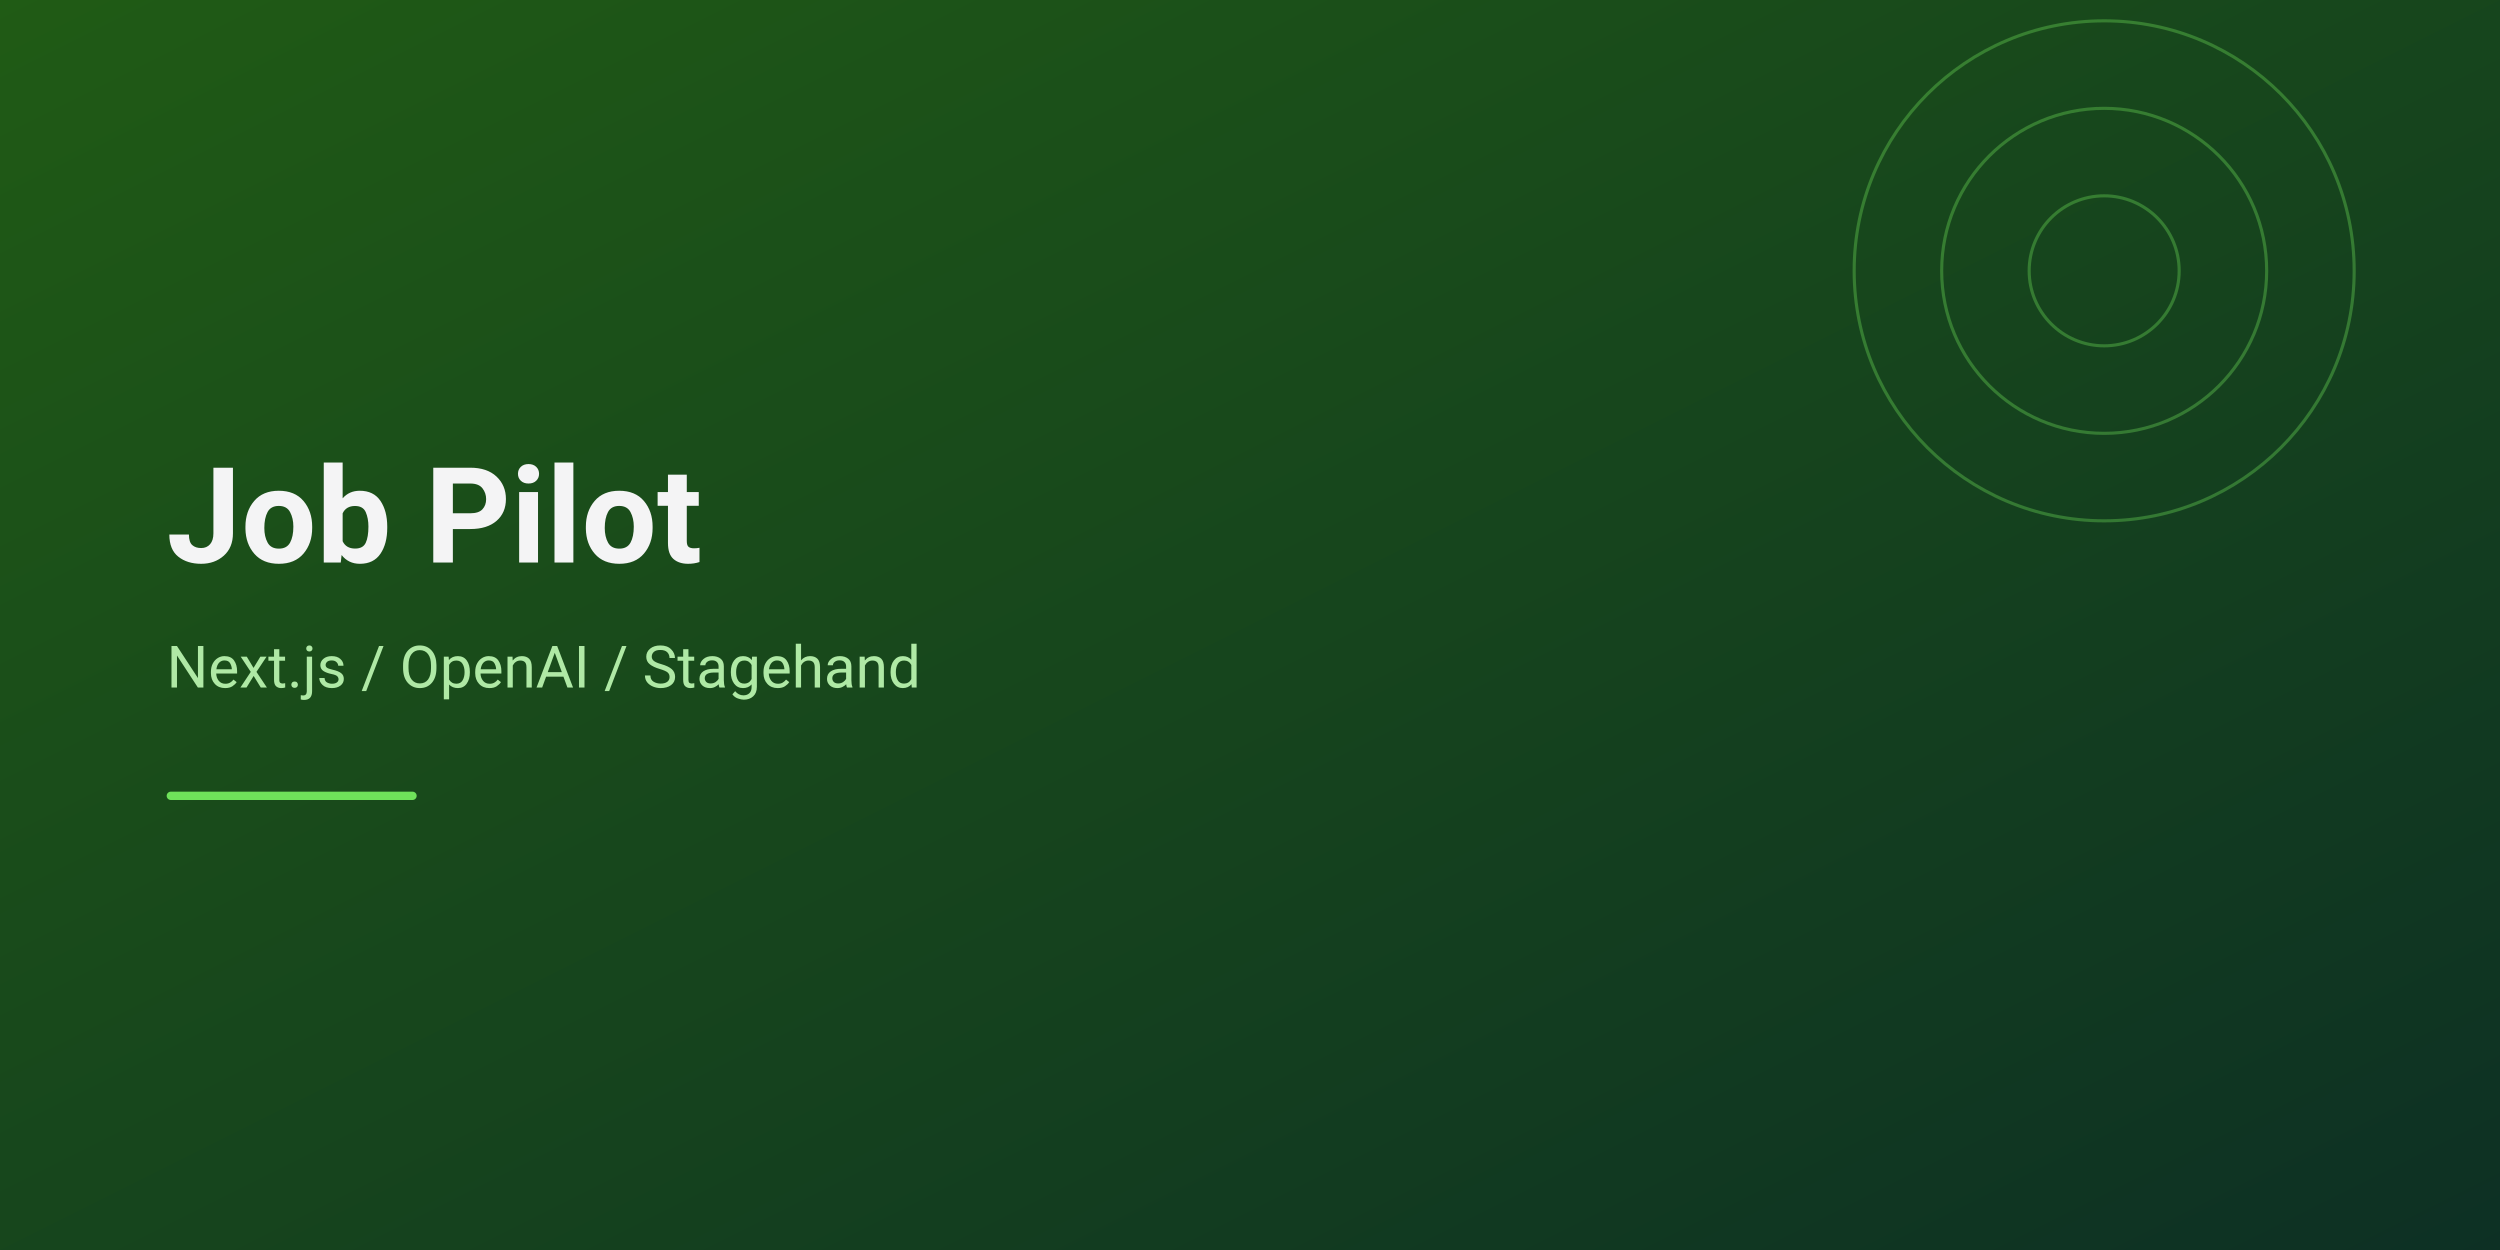
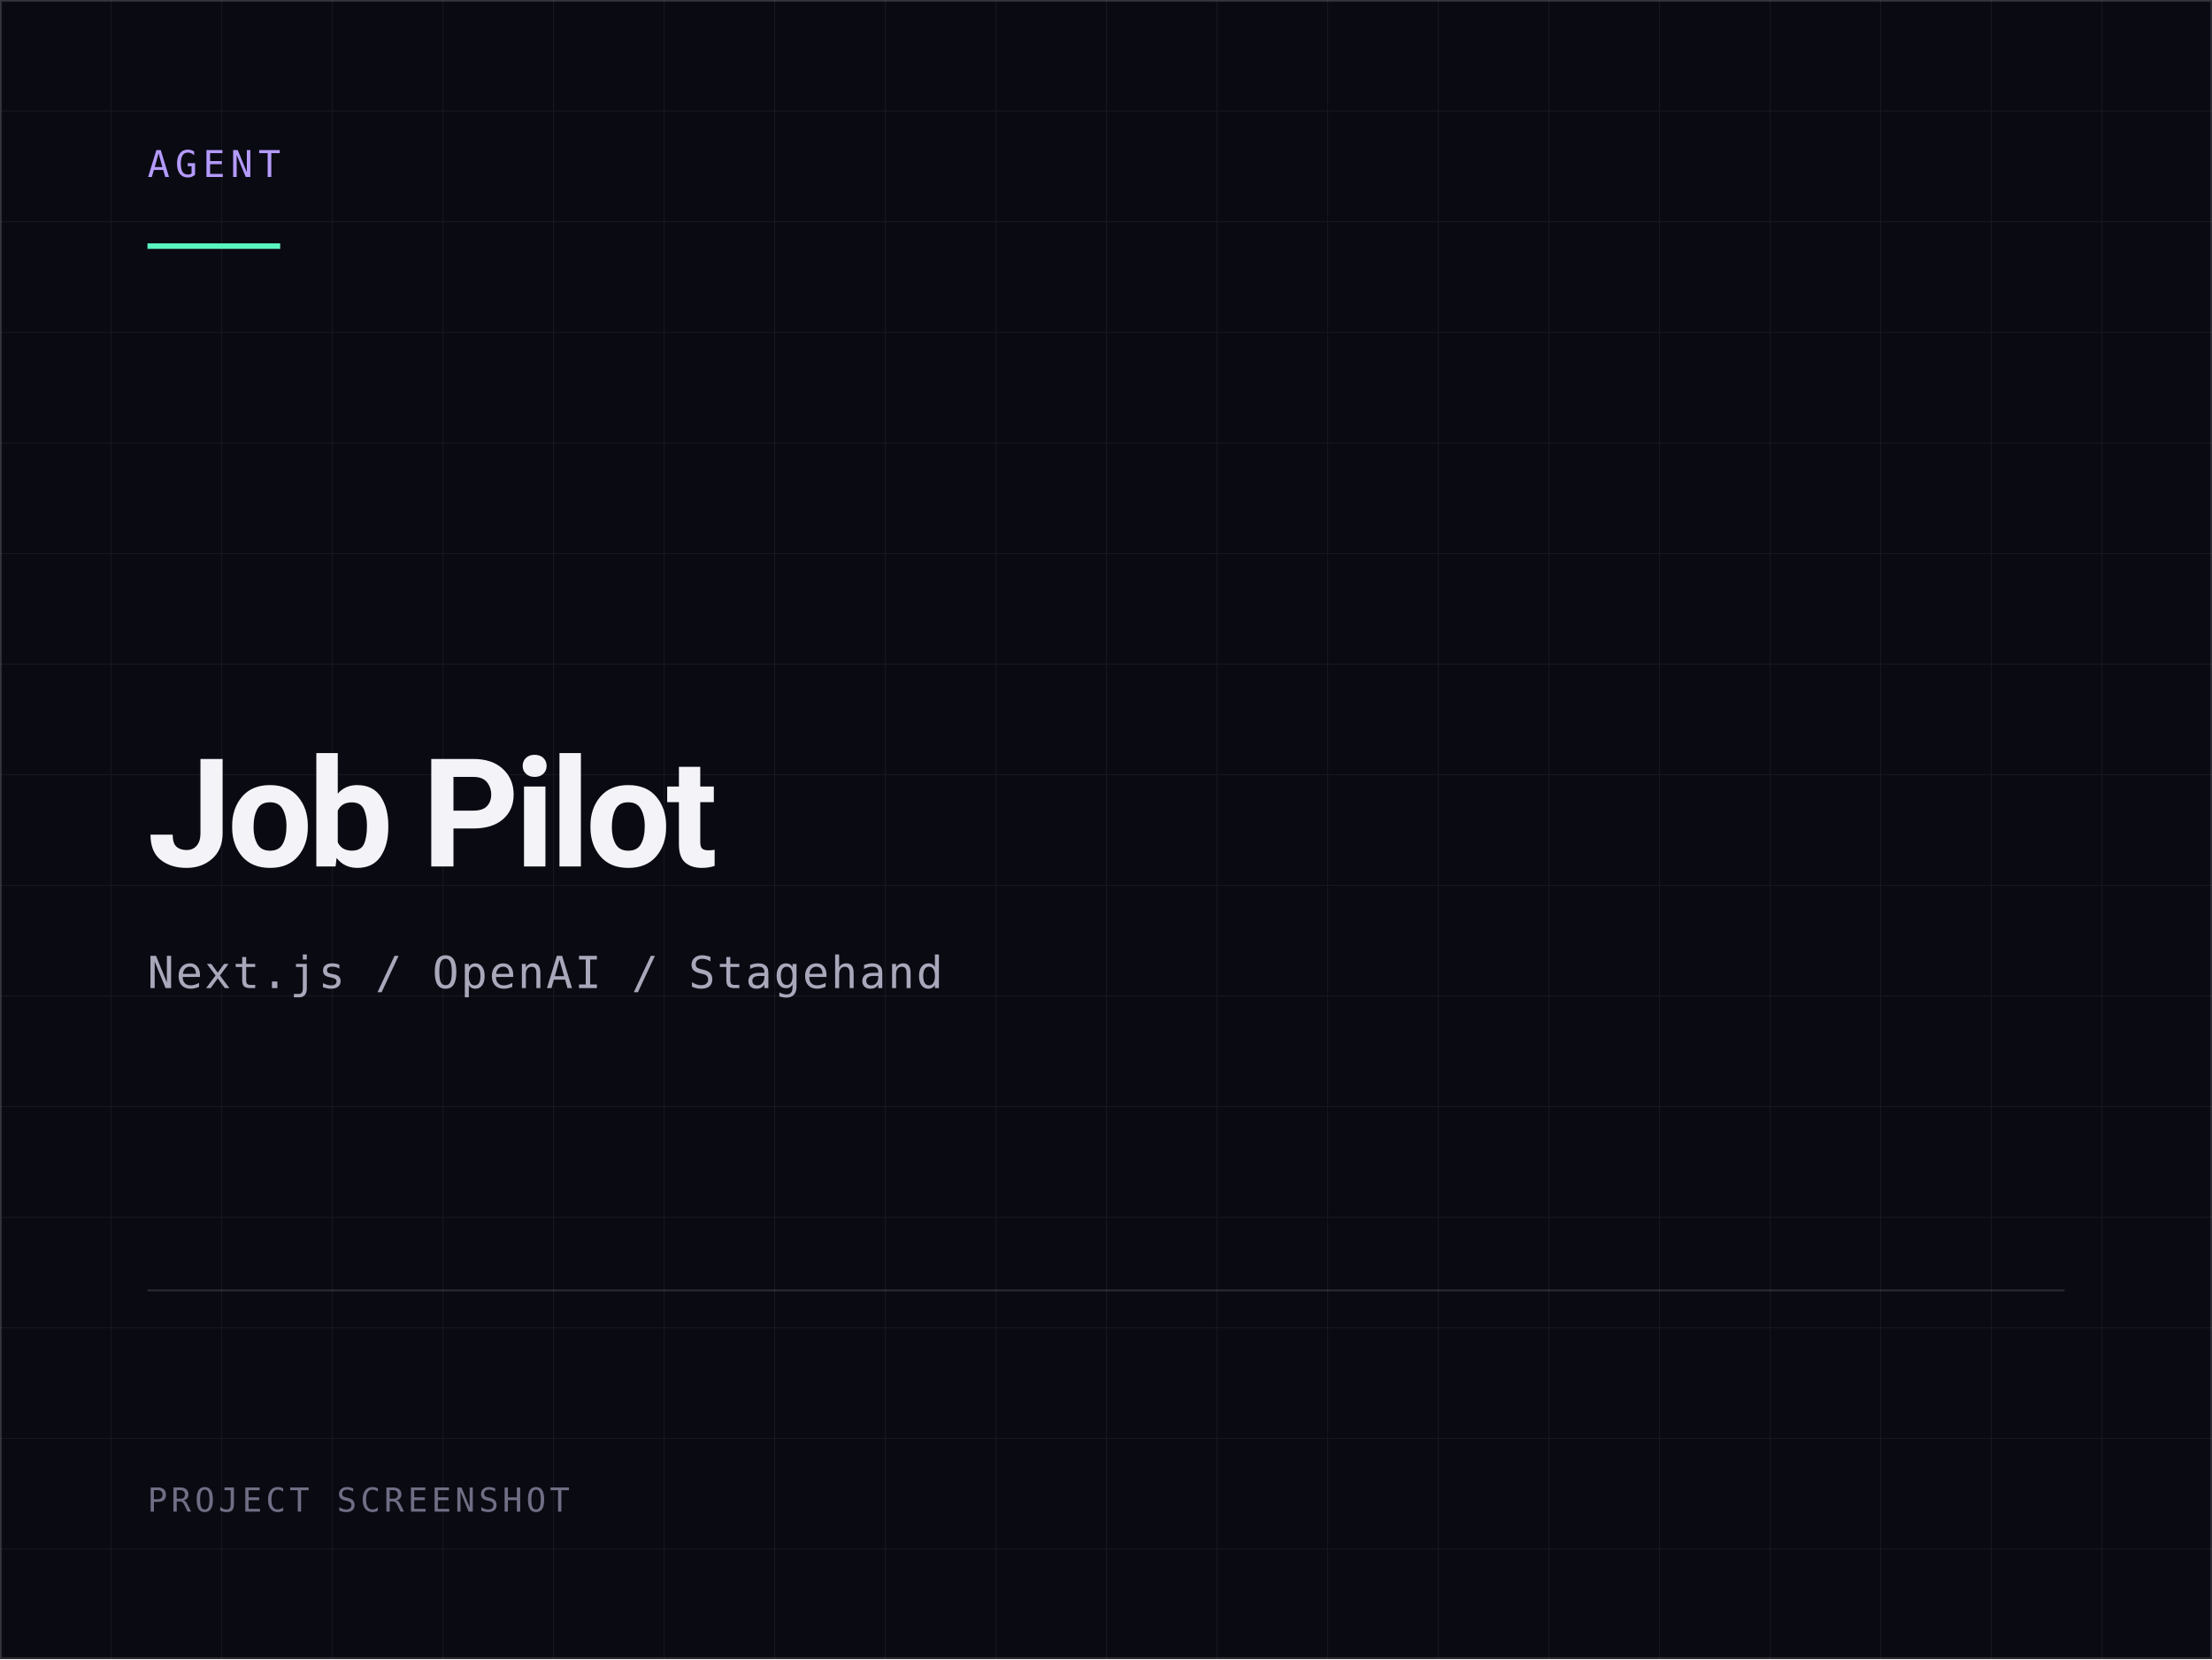
- <svg xmlns="http://www.w3.org/2000/svg" width="1200" height="600" viewBox="0 0 1200 600" role="img" aria-label="Job Pilot">
+ <svg xmlns="http://www.w3.org/2000/svg" width="1200" height="900" viewBox="0 0 1200 900" role="img" aria-label="Job Pilot">
  <defs>
-     <linearGradient id="g3" x1="0" y1="0" x2="1" y2="1">
-       <stop offset="0%" stop-color="hsl(111, 62%, 22%)" />
-       <stop offset="100%" stop-color="hsl(159, 58%, 12%)" />
-     </linearGradient>
+     <pattern id="grid" width="60" height="60" patternUnits="userSpaceOnUse">
+       <path d="M60 0H0V60" fill="none" stroke="#F4F3F7" stroke-opacity="0.06" stroke-width="1" />
+     </pattern>
  </defs>
-   <rect width="1200" height="600" fill="url(#g3)" />
-   <g fill="none" stroke="hsl(111, 70%, 62%)" stroke-opacity="0.35" stroke-width="1.5">
-     <circle cx="1010" cy="130" r="120" />
-     <circle cx="1010" cy="130" r="78" />
-     <circle cx="1010" cy="130" r="36" />
+   <rect width="1200" height="900" fill="#0A0A13" />
+   <rect width="1200" height="900" fill="url(#grid)" />
+   <rect x="0.5" y="0.5" width="1199" height="899" fill="none" stroke="#F4F3F7" stroke-opacity="0.14" />
+   <g font-family="ui-monospace, SFMono-Regular, Menlo, Consolas, monospace" font-size="20" fill="#B49BFF" letter-spacing="3">
+     <text x="80" y="96">AGENT</text>
  </g>
-   <text x="80" y="270" font-family="ui-sans-serif, system-ui, -apple-system, Segoe UI, Roboto, sans-serif" font-size="64" font-weight="700" fill="#f4f4f5">Job Pilot</text>
-   <text x="80" y="330" font-family="ui-sans-serif, system-ui, -apple-system, Segoe UI, Roboto, sans-serif" font-size="28" font-weight="400" fill="hsl(111, 60%, 78%)">Next.js / OpenAI / Stagehand</text>
-   <rect x="80" y="380" width="120" height="4" rx="2" fill="hsl(111, 70%, 62%)" />
+   <rect x="80" y="132" width="72" height="3" fill="#5AF5C0" />
+   <text x="80" y="470" font-family="Archivo, ui-sans-serif, system-ui, -apple-system, Segoe UI, Roboto, sans-serif" font-size="82" font-weight="700" fill="#F4F3F7" letter-spacing="-2.5">Job Pilot</text>
+   <text x="80" y="536" font-family="ui-monospace, SFMono-Regular, Menlo, Consolas, monospace" font-size="24" fill="#A9A8BB" letter-spacing="1">Next.js / OpenAI / Stagehand</text>
+   <g font-family="ui-monospace, SFMono-Regular, Menlo, Consolas, monospace" font-size="18" fill="#6F6E85" letter-spacing="2">
+     <text x="80" y="820">PROJECT SCREENSHOT</text>
+   </g>
+   <g stroke="#F4F3F7" stroke-opacity="0.14" stroke-width="1">
+     <line x1="80" y1="700" x2="1120" y2="700" />
+   </g>
</svg>
